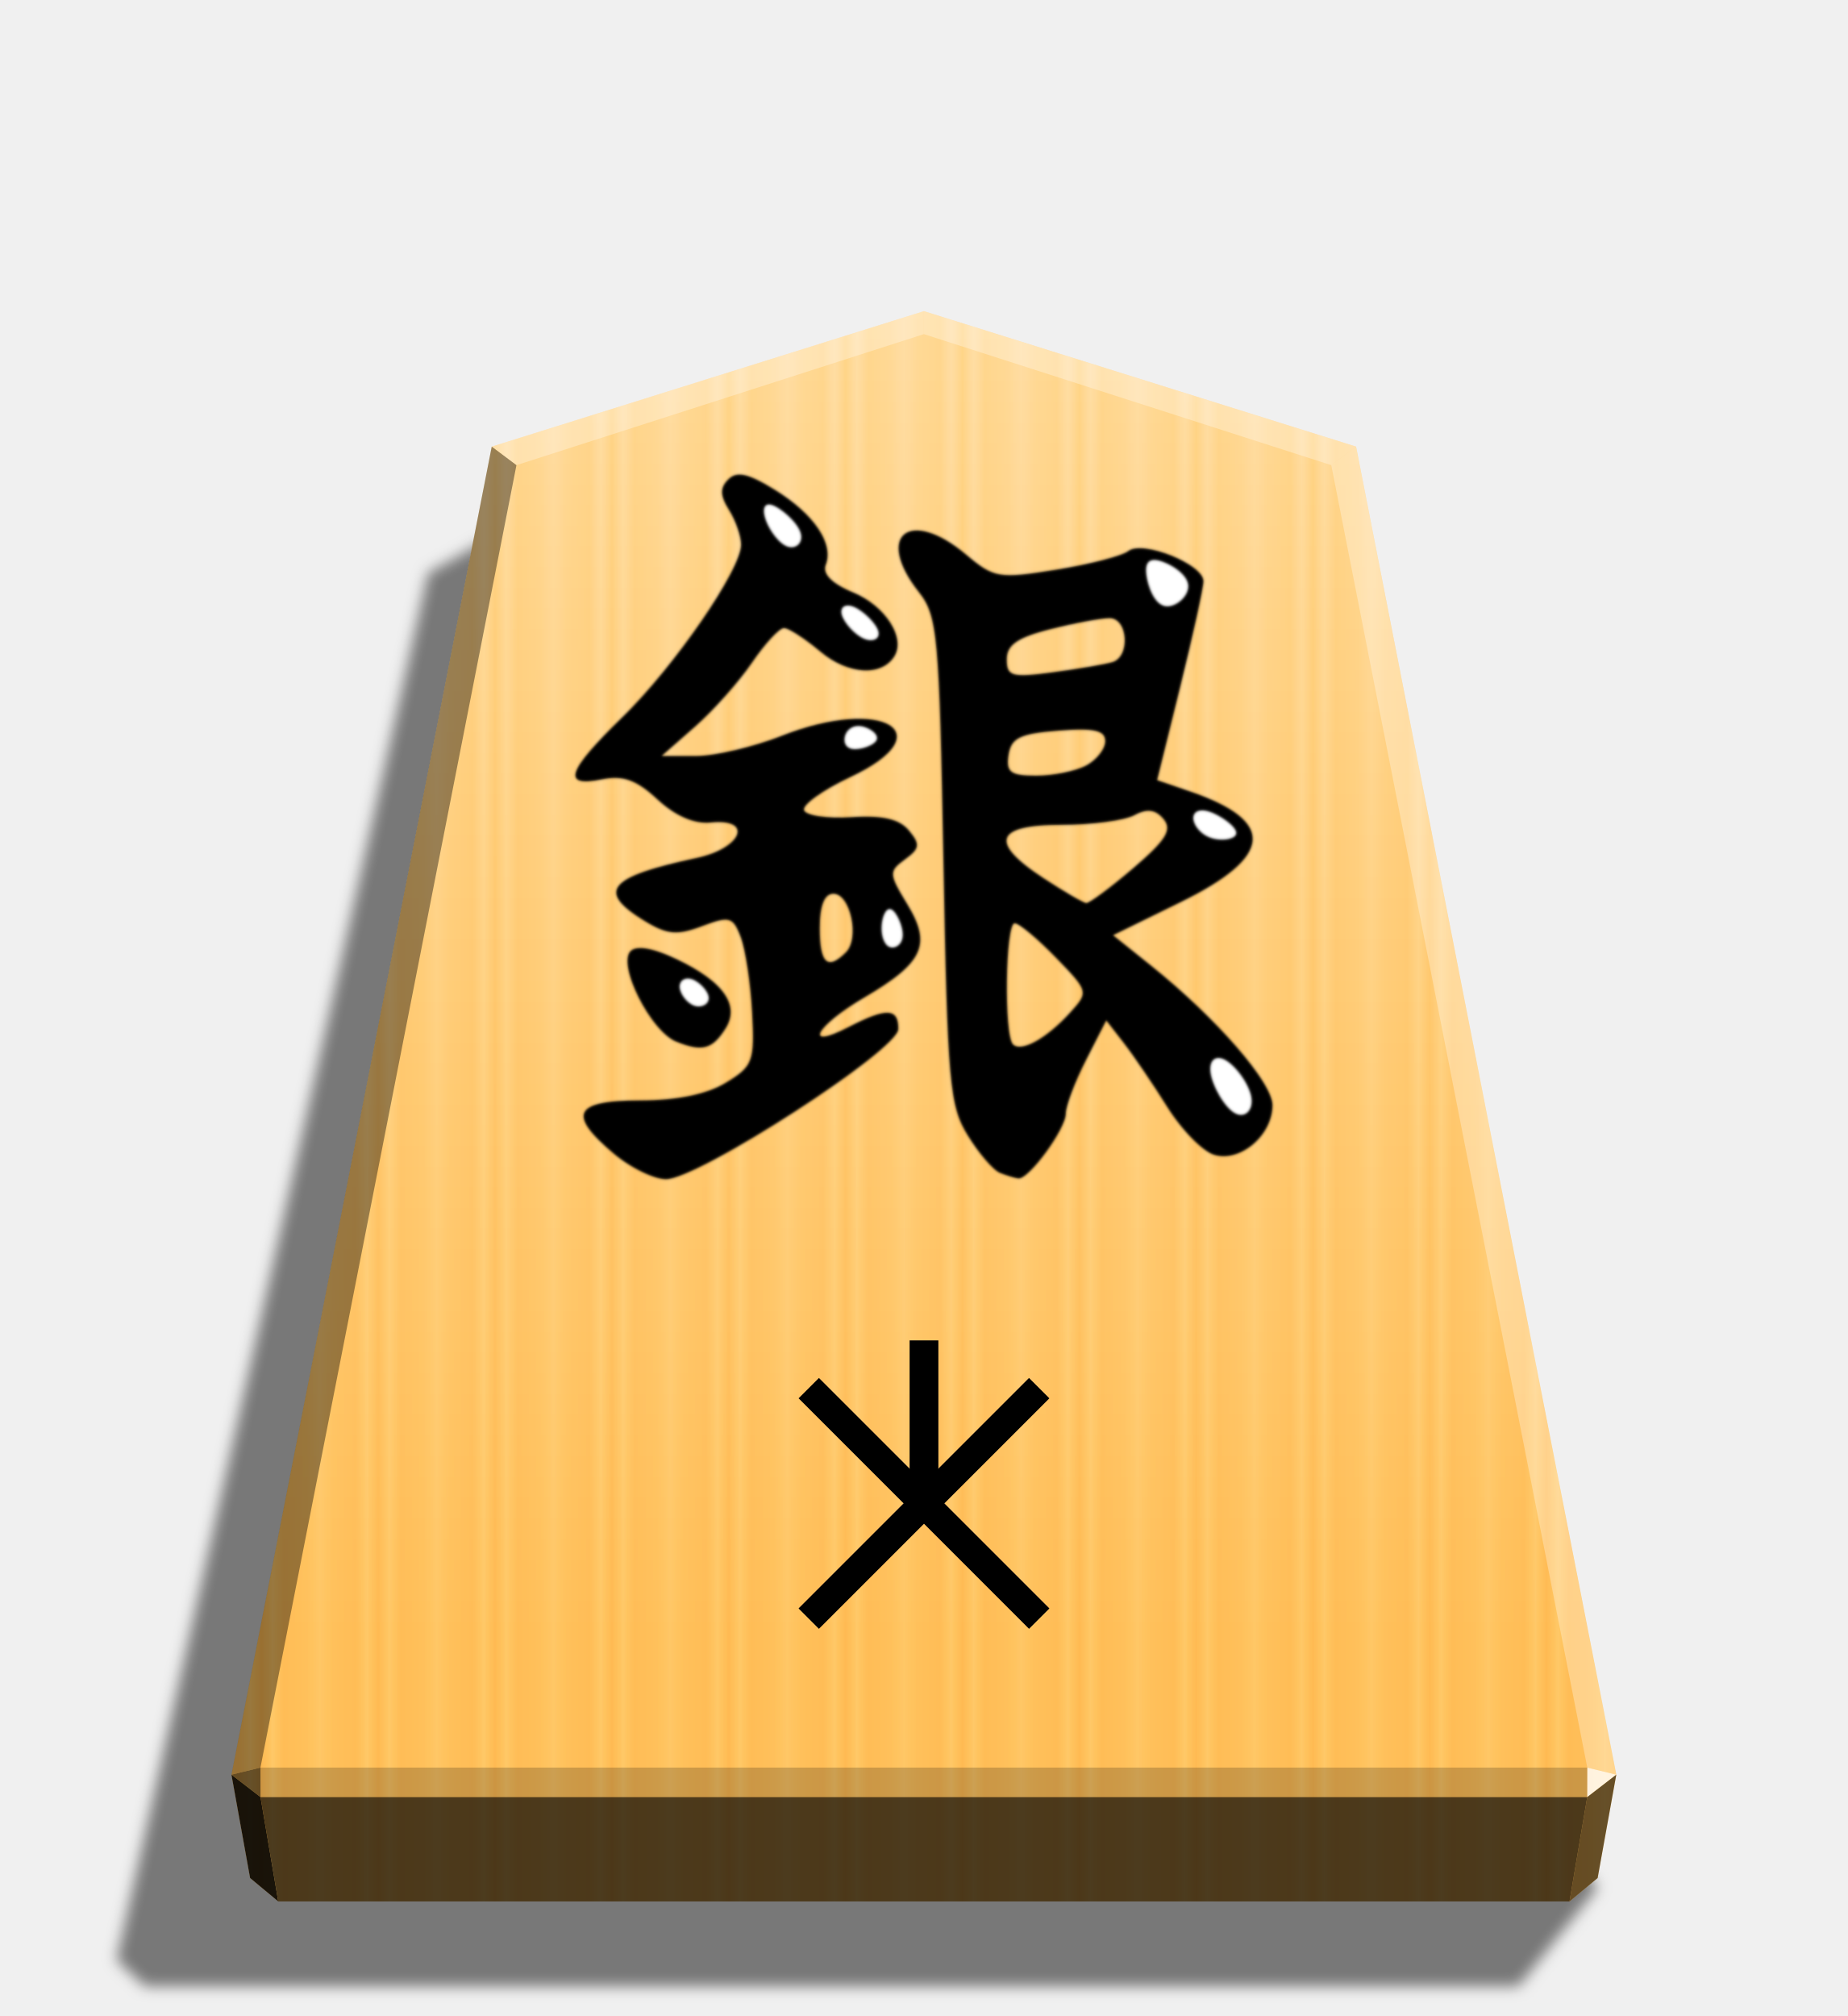
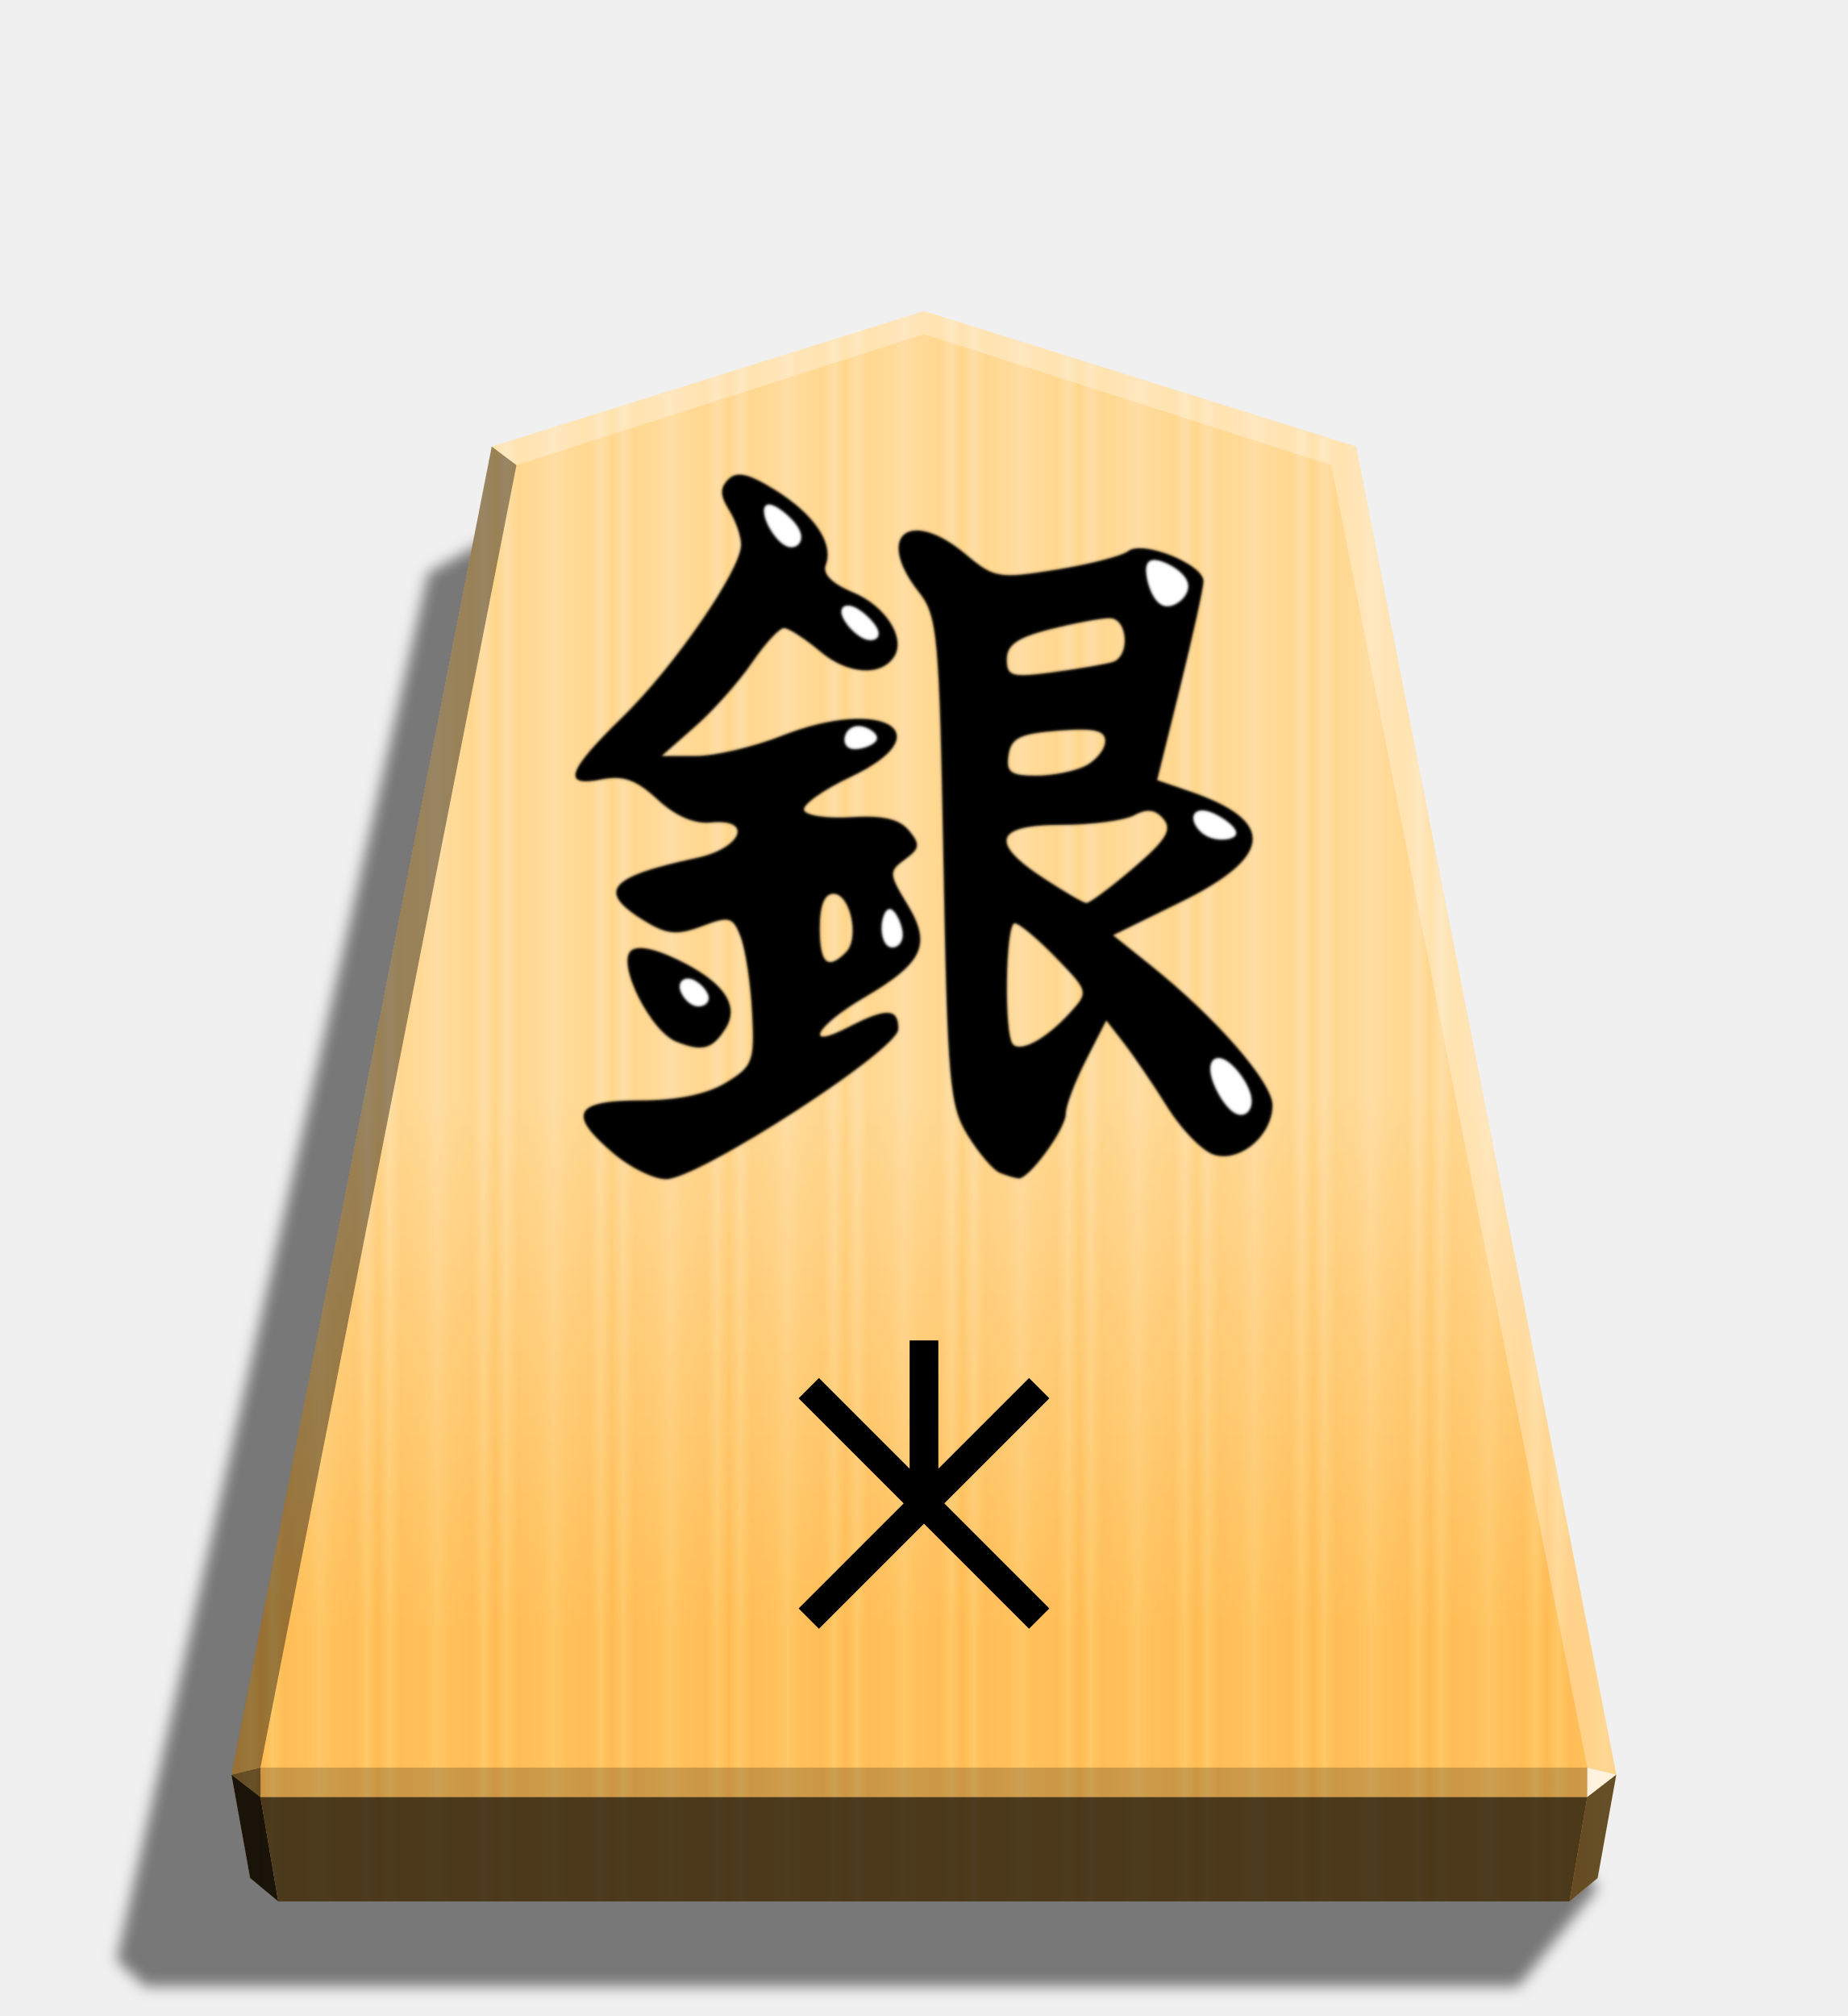
<svg xmlns="http://www.w3.org/2000/svg" width="498.898" height="544.252" viewBox="0 0 1320 1440">
  <style>.B{color-interpolation-filters:sRGB}</style>
  <defs>
-     <linearGradient>
-       <stop offset="0" stop-color="#fff" />
-       <stop offset=".506" />
-     </linearGradient>
-     <linearGradient id="B" x1="-1430.769" y1="-77.47" x2="-1409.955" y2="-77.47" spreadMethod="reflect" gradientUnits="userSpaceOnUse">
+     <linearGradient id="A" x1="-1430.769" y1="-77.47" x2="-1409.955" y2="-77.47" spreadMethod="reflect" gradientUnits="userSpaceOnUse">
      <stop offset="0" stop-color="#ffd285" />
      <stop offset=".232" stop-color="#ffcd79" />
      <stop offset=".616" stop-color="#ffca73" />
      <stop offset=".808" stop-color="#ffd386" />
      <stop offset="1" stop-color="#ffc86e" />
    </linearGradient>
-     <linearGradient id="C" x1="-899.905" y1="-344.262" x2="-899.906" y2="125.211" gradientUnits="userSpaceOnUse">
-       <stop offset="0" stop-color="#fff" />
+     <linearGradient id="B" x1="-899.905" y1="-344.262" x2="-899.906" y2="125.211" gradientUnits="userSpaceOnUse">
+       <stop offset=".597" stop-color="#fff" />
      <stop offset="1" />
    </linearGradient>
-     <filter id="D" x="-.011" y="-.011" width="1.022" height="1.022" class="B">
+     <filter id="C" x="-.011" y="-.011" width="1.022" height="1.022" class="B">
      <feGaussianBlur stdDeviation="2.441" />
    </filter>
-     <filter id="E" x="-.005" y="-.005" width="1.01" height="1.01" class="B">
+     <filter id="D" x="-.005" y="-.005" width="1.01" height="1.01" class="B">
      <feGaussianBlur stdDeviation=".599" />
    </filter>
-     <filter id="F" x="-.042" y="-.038" width="1.084" height="1.076" class="B">
+     <filter id="E" x="-.042" y="-.038" width="1.084" height="1.076" class="B">
      <feGaussianBlur stdDeviation=".3" />
    </filter>
-     <filter id="G" x="-.047" y="-.041" width="1.095" height="1.083" class="B">
+     <filter id="F" x="-.047" y="-.041" width="1.095" height="1.083" class="B">
      <feGaussianBlur stdDeviation=".3" />
    </filter>
-     <filter id="H" x="-.048" y="-.051" width="1.095" height="1.102" class="B">
+     <filter id="G" x="-.047" y="-.051" width="1.095" height="1.102" class="B">
      <feGaussianBlur stdDeviation=".3" />
    </filter>
-     <filter id="I" x="-.054" y="-.076" width="1.109" height="1.153" class="B">
+     <filter id="H" x="-.054" y="-.076" width="1.109" height="1.153" class="B">
      <feGaussianBlur stdDeviation=".3" />
    </filter>
-     <filter id="J" x="-.041" y="-.061" width="1.083" height="1.121" class="B">
+     <filter id="I" x="-.041" y="-.061" width="1.082" height="1.121" class="B">
      <feGaussianBlur stdDeviation=".3" />
    </filter>
-     <filter id="K" x="-.043" y="-.031" width="1.086" height="1.062" class="B">
+     <filter id="J" x="-.043" y="-.031" width="1.086" height="1.062" class="B">
      <feGaussianBlur stdDeviation=".3" />
    </filter>
-     <filter id="L" x="-.084" y="-.046" width="1.167" height="1.092" class="B">
+     <filter id="K" x="-.084" y="-.046" width="1.167" height="1.092" class="B">
      <feGaussianBlur stdDeviation=".3" />
    </filter>
-     <filter id="M" x="-.061" y="-.064" width="1.122" height="1.127" class="B">
+     <filter id="L" x="-.061" y="-.063" width="1.122" height="1.127" class="B">
      <feGaussianBlur stdDeviation=".3" />
    </filter>
  </defs>
-   <path style="mix-blend-mode:multiply" d="M-2745.657 265.144l28.198 35.189h489.331l10.087-9.413-110.95-494.045-31.462-17.601z" transform="matrix(-2.0051 0 0 2.0051 -4364.078 816.6622)" opacity=".5" filter="url(#D)" />
-   <path d="M-1215.57-304.058l-153.963 48.25-92.727 473.093 6.639 36.814 10.024 8.338h460.053l10.024-8.338 6.639-36.814-92.727-473.093z" fill="url(#B)" transform="matrix(2.0051 0 0 2.0051 3097.382 831.9343)" />
-   <g transform="matrix(2.0051 0 0 2.0051 5693.059 920.2197)" stroke="#000" stroke-width=".627">
-     <path d="M-2514.888 18.883h9.604v59.721h-9.604z" />
-     <path transform="rotate(45)" d="M-1725.525 1771.342h9.604v115.465h-9.604z" />
-     <path transform="rotate(135)" d="M1824.272 1662.991h9.604v115.465h-9.604z" />
+   <path style="mix-blend-mode:multiply" d="M-2745.657 265.144l28.198 35.189h489.331l10.087-9.413-110.95-494.045-31.462-17.601z" transform="matrix(-2.0051 0 0 2.0051 -4364.078 816.6622)" opacity=".5" filter="url(#C)" />
+   <path d="M-1215.57-304.058l-153.963 48.25-92.727 473.093 6.639 36.814 10.024 8.338h460.053l10.024-8.338 6.639-36.814-92.727-473.093z" fill="url(#A)" transform="matrix(2.0051 0 0 2.0051 3097.382 831.9343)" />
+   <path d="M-899.905-344.262l-153.963 48.25-92.727 473.093 6.639 36.814 10.024 8.338h460.054l10.024-8.338 6.639-36.814-92.727-473.093z" opacity=".25" fill="url(#B)" transform="matrix(2.0051 0 0 2.0051 2464.431 912.5491)" style="mix-blend-mode:overlay" />
+   <g stroke="#000" stroke-width="1.257">
+     <path d="M650.457 958.082h19.257v119.747h-19.257z" />
+     <path d="M735.132 985.18l13.617 13.617-163.709 163.709-13.617-13.617z" />
+     <path d="M748.749 1148.887l-13.617 13.617-163.709-163.709 13.617-13.617z" />
  </g>
-   <path d="M-899.905-344.262l-153.963 48.25-92.727 473.093 6.639 36.814 10.024 8.338h460.054l10.024-8.338 6.639-36.814-92.727-473.093z" opacity=".25" fill="url(#C)" transform="matrix(2.0051 0 0 2.0051 2464.431 912.5491)" style="mix-blend-mode:overlay" />
  <path d="M1133.938 1262.57l-.043 21.064 20.75-16.013-20.707-5.052z" opacity=".8" fill="#fff" />
  <path d="M1154.645 1267.622l-20.75 16.013-12.661 74.524 20.099-16.719 13.312-73.818z" opacity=".6" />
  <g fill="#fff">
    <path d="M351.284 319.007l17.664 13.248L660 238.66v-16.402z" opacity=".3" />
    <path d="M968.716 319.007l-17.664 13.248L660 238.66v-16.402z" opacity=".3" />
    <path d="M968.716 319.007l-17.664 13.248 182.886 930.315 20.707 5.052z" opacity=".3" />
  </g>
  <path d="M351.284 319.007l17.664 13.248-182.886 930.315-20.707 5.052z" opacity=".4" />
  <path d="M165.355 1267.622l20.75 16.013 12.661 74.524-20.099-16.719-13.312-73.818z" opacity=".9" />
  <path d="M186.062 1262.57l.043 21.064-20.75-16.013 20.707-5.052z" opacity=".6" />
  <path d="M186.062 1262.57h947.876l-.043 21.064H186.105l-.043-21.064z" opacity=".2" />
  <path d="M1133.895 1283.634l-12.661 74.524H198.765l-12.66-74.524h947.791z" opacity=".7" />
-   <g transform="matrix(1.7588 0 0 1.7588 5153.964 714.5849)" filter="url(#E)">
+   <g transform="matrix(1.7588 0 0 1.7588 5153.964 714.5849)" filter="url(#D)">
    <path d="M-2681.039 62.262c-19.062-16.039-16.304-21.627 10.686-21.651 15.015-.011 27.077-2.506 34.785-7.187 11.001-6.681 11.723-8.616 10.664-28.564-.625-11.769-2.696-25.502-4.603-30.517-3.16-8.312-4.55-8.71-15.711-4.497-10.071 3.801-14.168 3.454-23.082-1.954-20.086-12.187-15.345-18.025 20.931-25.776 18.379-3.927 23.172-16.137 5.636-14.358-6.667.677-14.358-2.66-21.599-9.371-8.598-7.969-13.924-9.886-22.625-8.146-16.395 3.279-14.247-3.245 8.299-25.205 21.205-20.654 48.278-59.974 48.278-70.118 0-3.433-2.203-9.771-4.896-14.083-3.695-5.916-3.766-8.971-.293-12.445s8.123-2.429 18.938 4.255c15.879 9.814 23.992 21.766 20.663 30.442-1.429 3.724 2.466 7.624 11.299 11.315 12.909 5.394 21.206 18.328 16.569 25.831-5.154 8.339-18.898 7.501-29.984-1.827-4.462-3.755-9.121-7.02-12.13-8.603-1.243-.654-2.205-1.021-2.755-1.016-1.881.015-7.729 6.354-12.996 14.087s-15.672 19.413-23.124 25.956l-13.549 11.896h13.982c7.69 0 23.342-3.689 34.782-8.199 41.067-16.187 66.036-1.143 27.858 16.784-11.012 5.171-19.464 11.201-18.782 13.4s9.325 3.486 19.205 2.861c12.829-.811 19.522.741 23.414 5.429 4.664 5.62 4.435 7.307-1.59 11.713-6.686 4.889-6.639 5.805.924 18.241 9.997 16.439 6.597 23.756-17.641 37.961-19.758 11.579-24.918 21.561-6.121 11.84 15.309-7.917 20.206-7.698 20.095.897-.11 8.545-81.24 60.961-94.355 60.961-4.88 0-14.408-4.657-21.172-10.349zm94.238-81.797c5.687-5.687 1.83-23.779-5.069-23.779-3.655 0-5.53 4.744-5.53 13.991 0 14.315 3.157 17.23 10.599 9.788zm62.505 89.549c-2.665-1.081-8.505-7.888-12.979-15.126-7.455-12.063-8.283-21.376-9.929-111.739-1.674-91.892-2.352-99.287-10.006-109.018-18.138-23.059-3.711-34.502 19.197-15.226 11.423 9.612 13.279 9.923 36.683 6.154 13.558-2.184 26.72-5.589 29.249-7.568 5.833-4.566 30.602 5.407 30.522 12.289-.032 2.742-4.278 22.033-9.437 42.868l-9.379 37.883 13.472 4.632c35.026 12.041 33.747 26.455-3.988 44.947l-27.378 13.416 15.386 12.325c26.494 21.224 49.364 47.5 49.364 56.716 0 12.271-13.27 23.452-23.848 20.095-4.637-1.472-13.129-10.178-18.87-19.348s-13.672-20.838-17.622-25.931l-7.184-9.258-8.211 16.095c-4.516 8.852-8.211 18.622-8.211 21.711 0 6.269-15.054 26.858-19.278 26.366-1.489-.173-4.888-1.2-7.553-2.281zm28.574-65.077c7.591-8.388 7.547-8.559-5.826-22.356-7.411-7.647-14.921-13.903-16.689-13.903-3.768 0-4.405 45.445-.689 49.161 3.343 3.343 13.728-2.432 23.203-12.902zm25.654-58.672c13.314-11.396 15.89-15.568 12.292-19.903-3.256-3.923-6.635-4.37-11.864-1.572-4.022 2.152-17.324 3.913-29.561 3.913-27.167 0-29.543 7.099-7.258 21.692 8.245 5.399 16.016 9.922 17.269 10.052s9.858-6.253 19.123-14.183zm-19.14-41.686c4.253-2.276 7.732-6.718 7.732-9.871 0-4.381-4.478-5.385-18.988-4.259-15.639 1.213-19.213 2.954-20.265 9.871-1.068 7.018.782 8.397 11.256 8.397 6.893 0 16.012-1.862 20.265-4.138zm10.73-42.005c7.284-2.296 6.214-17.815-1.228-17.815-3.424 0-14.216 2.012-23.985 4.472-13.385 3.37-17.76 6.385-17.76 12.237 0 6.956 1.98 7.5 18.988 5.223 10.443-1.398 21.236-3.251 23.984-4.117zM-2655.735 16.74c-10.368-4.175-24.018-31.266-18.522-36.762 2.482-2.481 9.271-1.262 19.011 3.413 18.773 9.011 25.489 18.63 19.565 28.021-5.347 8.477-9.495 9.579-20.054 5.328z" />
    <g fill="#fff">
-       <path d="M-2459.687-178.631c4.249 1.015 11.35 5.216 11.923 9.831s-5.385 9.645-9.633 8.63-6.788-8.072-7.361-12.688.823-6.788 5.071-5.774z" filter="url(#F)" />
-       <path d="M-2616.817-201.192c3.473 1.105 9.857 6.591 11.469 10.825s-1.55 7.214-5.023 6.109-7.257-6.295-8.869-10.529-1.05-7.51 2.423-6.405z" filter="url(#G)" />
-       <path d="M-2583.355-159.738c3.695 1.623 8.748 6.517 9.694 9.715s-2.215 4.699-5.91 3.077-7.923-6.369-8.869-9.567 1.391-4.848 5.086-3.225z" filter="url(#H)" />
-       <path d="M-2580.574-111.366c3.177.513 7.195 3.189 6.291 5.499s-6.727 4.256-9.905 3.743-3.707-3.484-2.804-5.795 3.24-3.96 6.417-3.447z" filter="url(#I)" />
-       <path d="M-2439.191-76.665c4.361 1.401 10.745 5.852 10.951 8.532s-5.766 3.59-10.126 2.189-7.11-5.112-7.316-7.792 2.131-4.33 6.491-2.929z" filter="url(#J)" />
-       <path d="M-2432.456 24.33c4.139 2.436 9.488 9.698 10.359 15.041s-2.733 8.768-6.872 6.331-8.811-10.733-9.683-16.076 2.056-7.732 6.195-5.296z" filter="url(#K)" />
-       <path d="M-2568.311-36.939c2.142 1.031 4.828 6.961 4.59 10.751s-3.399 5.439-5.541 4.408-3.263-4.742-3.026-8.532 1.835-7.658 3.976-6.627z" filter="url(#L)" />
-       <path d="M-2649.247-8.584c2.955 1.031 6.529 4.742 6.735 7.422s-2.955 4.33-5.91 3.299-5.704-4.742-5.91-7.422 2.131-4.33 5.086-3.299z" filter="url(#M)" />
+       <path d="M-2459.687-178.631c4.249 1.015 11.35 5.216 11.923 9.831s-5.385 9.645-9.633 8.63-6.788-8.072-7.361-12.688.823-6.788 5.071-5.774z" filter="url(#E)" />
+       <path d="M-2616.817-201.192c3.473 1.105 9.857 6.591 11.469 10.825s-1.55 7.214-5.023 6.109-7.257-6.295-8.869-10.529-1.05-7.51 2.423-6.405z" filter="url(#F)" />
+       <path d="M-2583.355-159.738c3.695 1.623 8.748 6.517 9.694 9.715s-2.215 4.699-5.91 3.077-7.923-6.369-8.869-9.567 1.391-4.848 5.086-3.225z" filter="url(#G)" />
+       <path d="M-2580.574-111.366c3.177.513 7.195 3.189 6.291 5.499s-6.727 4.256-9.905 3.743-3.707-3.484-2.804-5.795 3.24-3.96 6.417-3.447z" filter="url(#H)" />
+       <path d="M-2439.191-76.665c4.361 1.401 10.745 5.852 10.951 8.532s-5.766 3.59-10.126 2.189-7.11-5.112-7.316-7.792 2.131-4.33 6.491-2.929z" filter="url(#I)" />
+       <path d="M-2432.456 24.33c4.139 2.436 9.488 9.698 10.359 15.041s-2.733 8.768-6.872 6.331-8.811-10.733-9.683-16.076 2.056-7.732 6.195-5.296z" filter="url(#J)" />
+       <path d="M-2568.311-36.939c2.142 1.031 4.828 6.961 4.59 10.751s-3.399 5.439-5.541 4.408-3.263-4.742-3.026-8.532 1.835-7.658 3.976-6.627z" filter="url(#K)" />
+       <path d="M-2649.247-8.584c2.955 1.031 6.529 4.742 6.735 7.422s-2.955 4.33-5.91 3.299-5.704-4.742-5.91-7.422 2.131-4.33 5.086-3.299z" filter="url(#L)" />
    </g>
  </g>
</svg>
